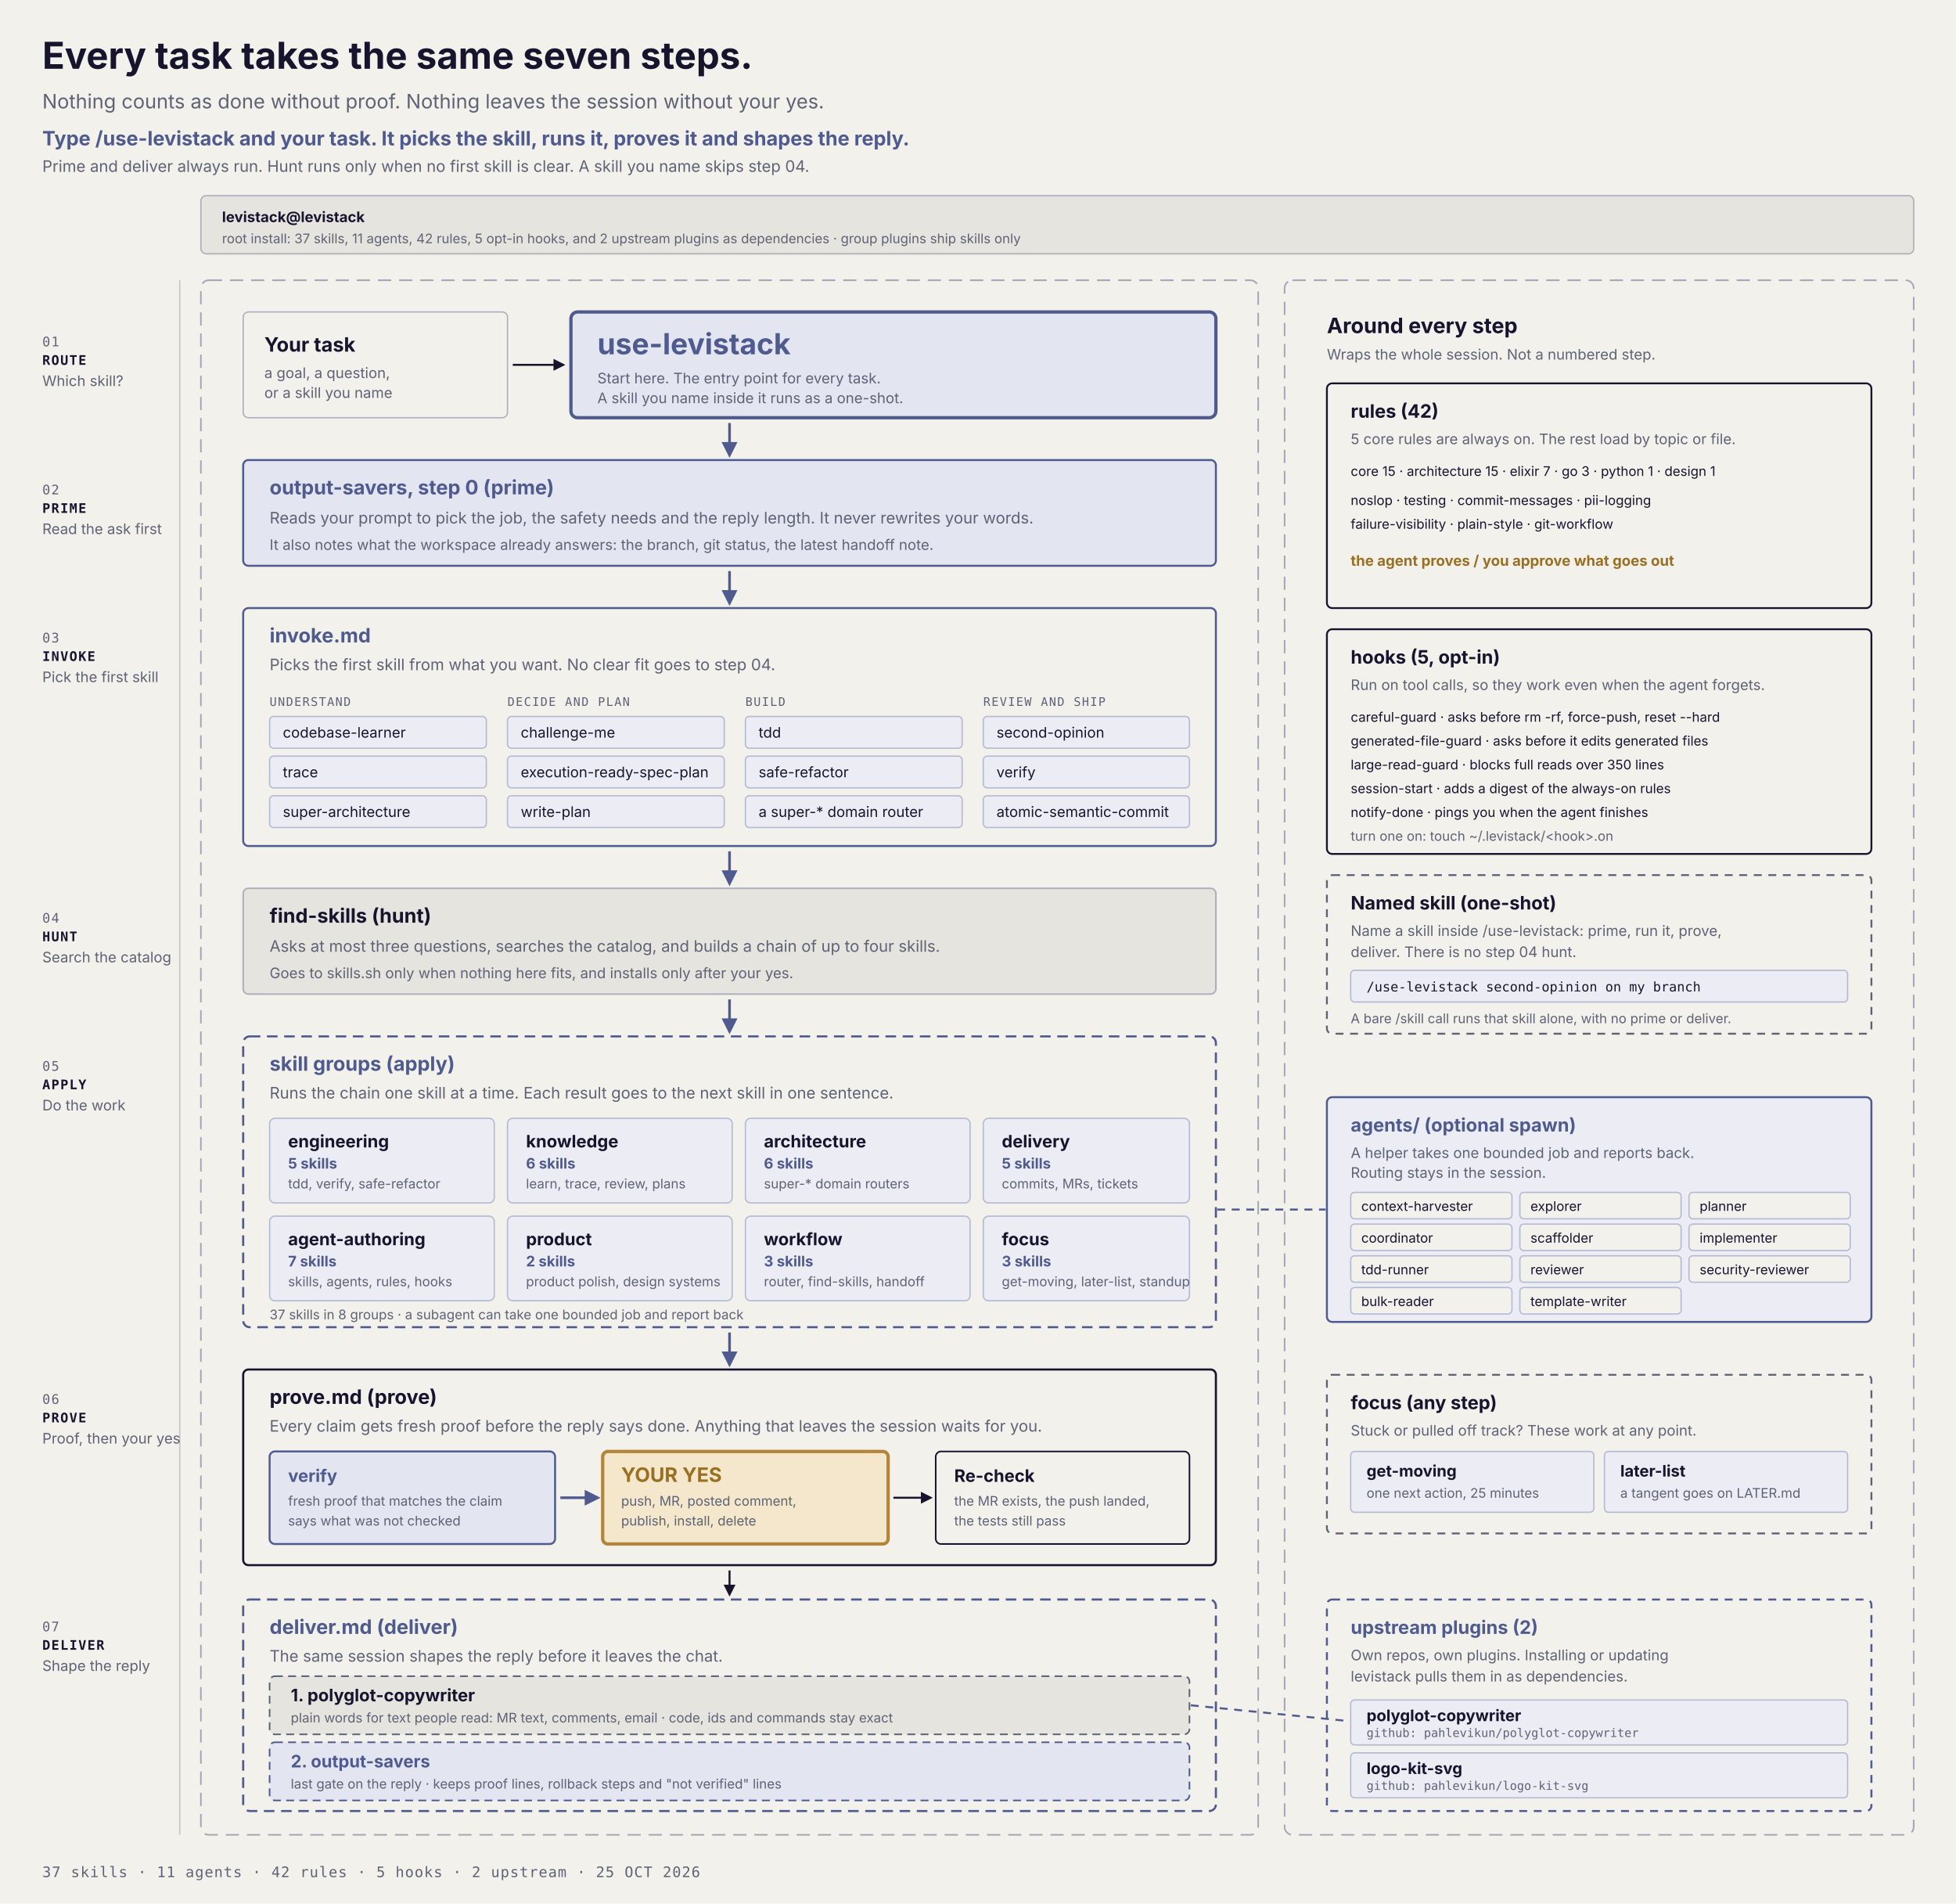
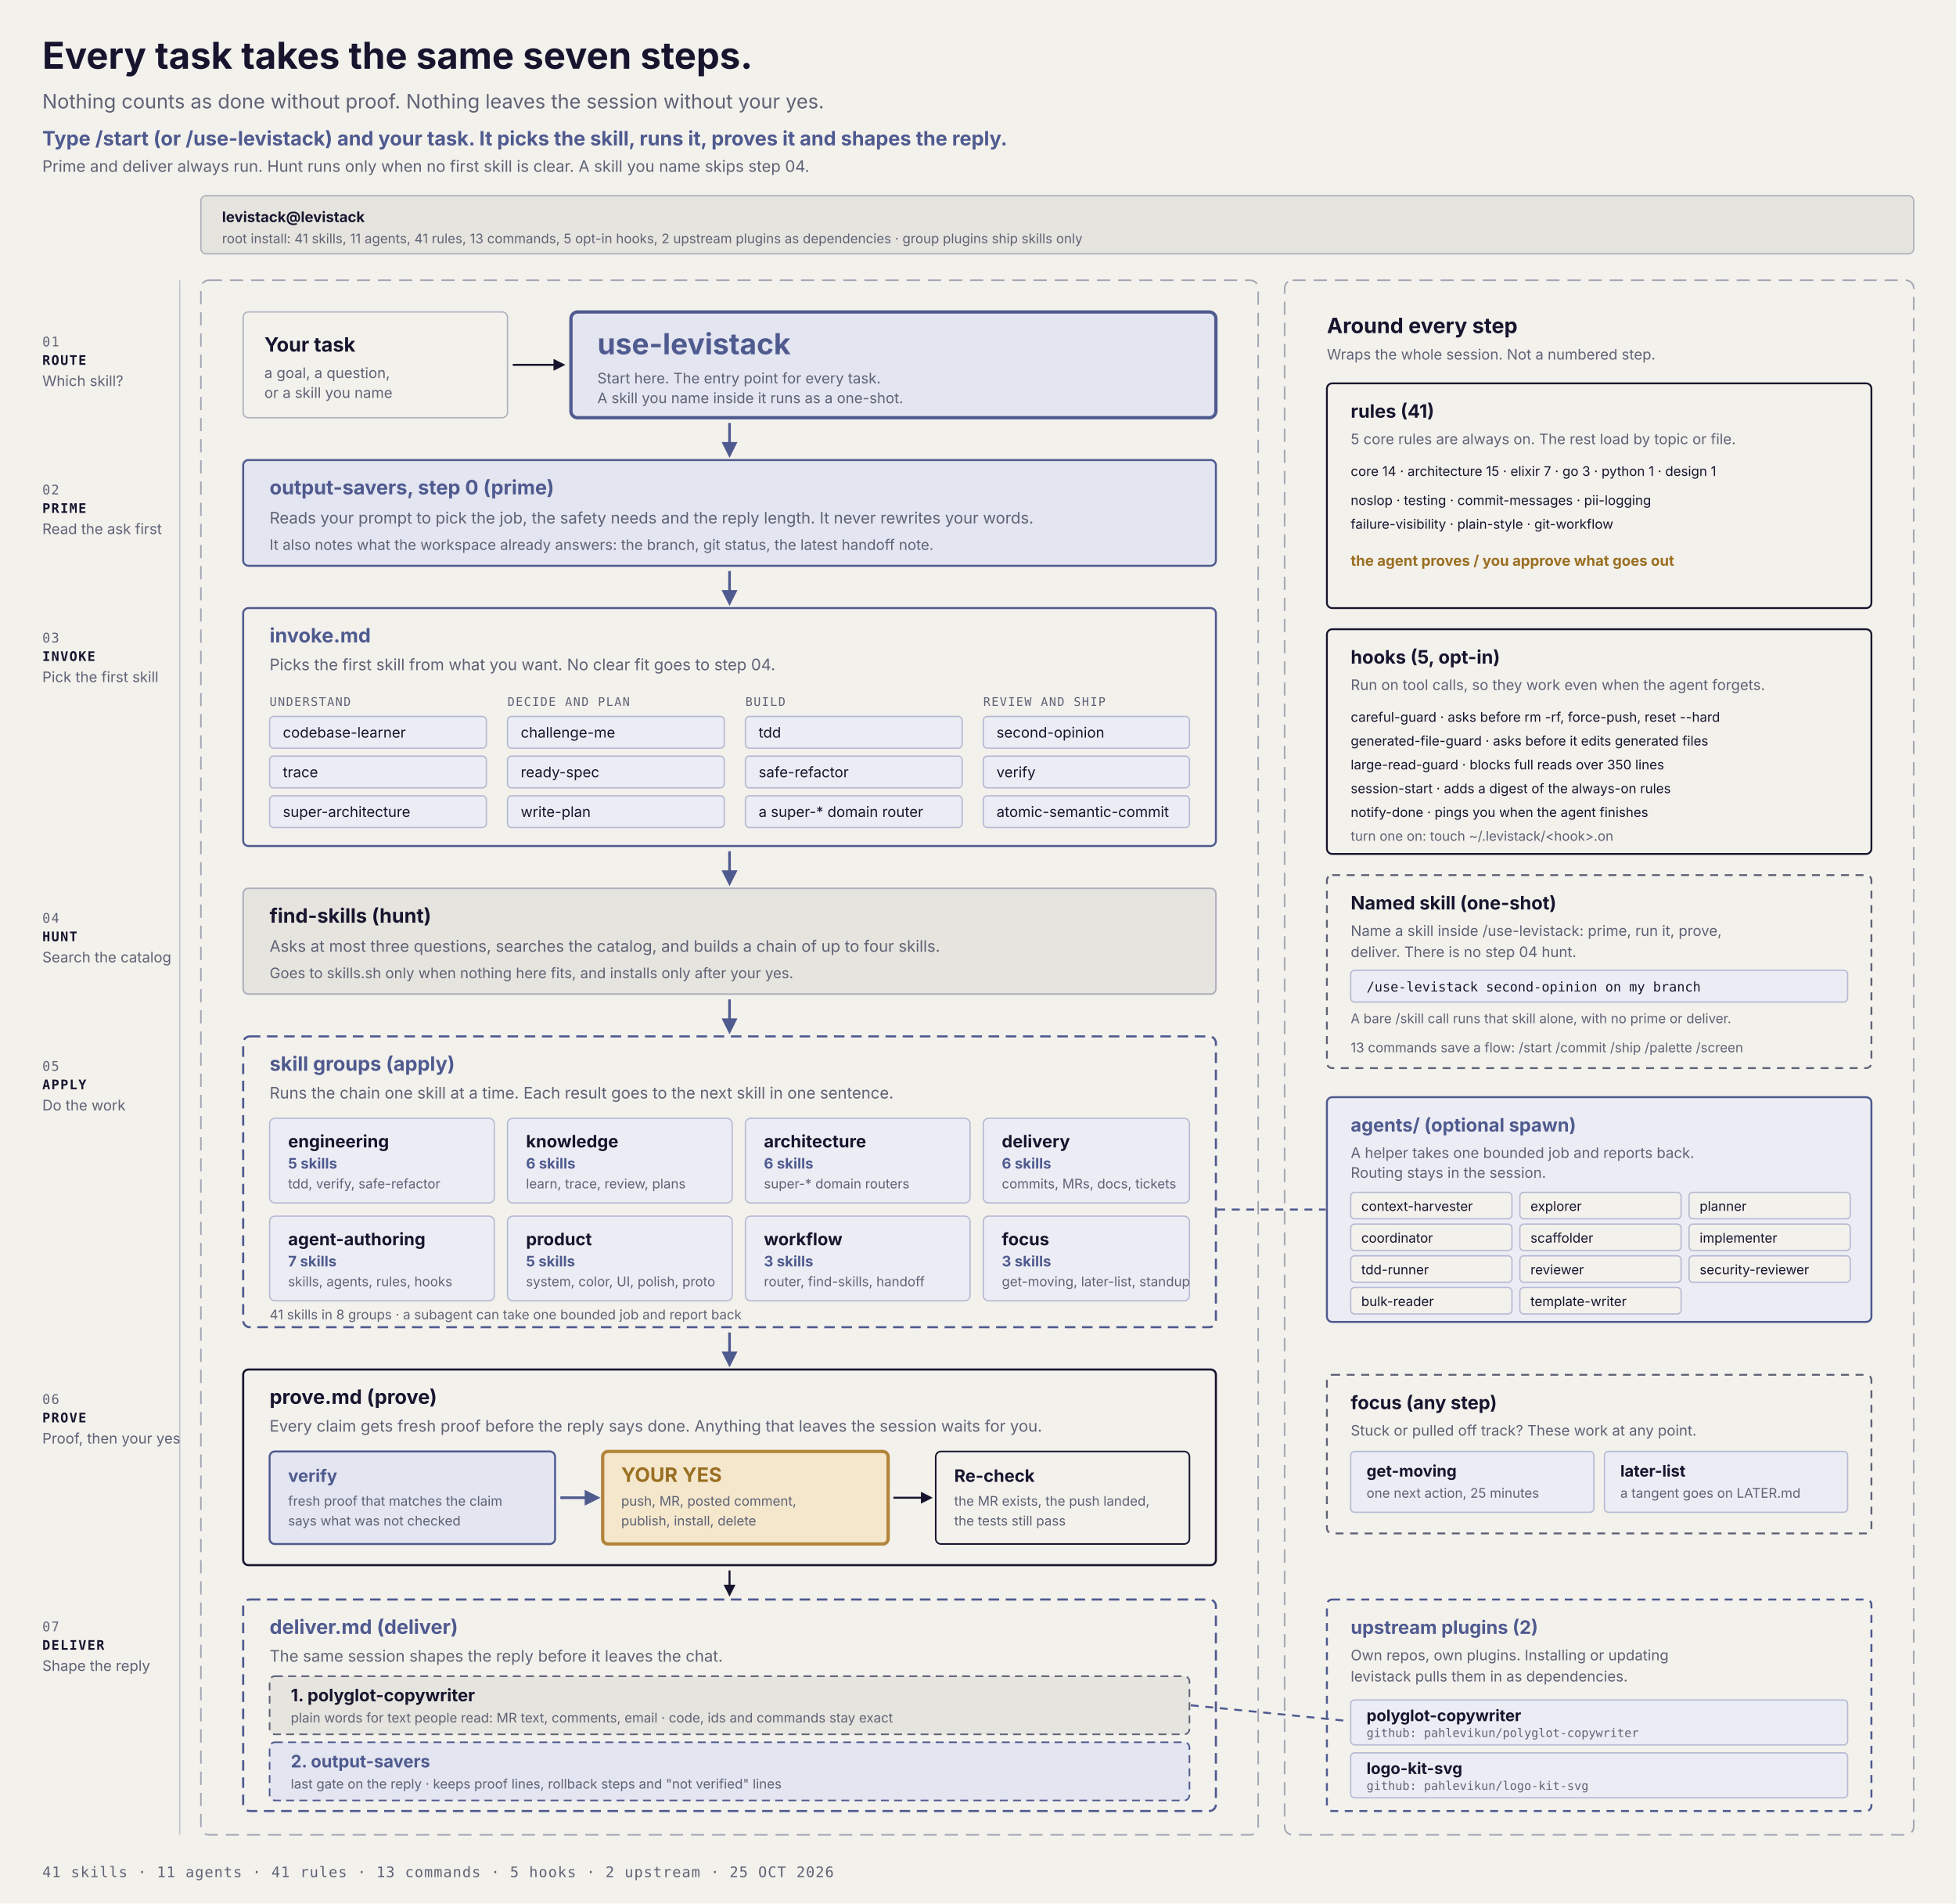
<svg xmlns="http://www.w3.org/2000/svg" width="1480" height="1440" viewBox="0 0 1480 1440" role="img" aria-labelledby="title desc">
  <defs>
    <marker id="arrow-ink" viewBox="0 0 10 10" refX="8" refY="5" markerWidth="6" markerHeight="6" orient="auto-start-reverse">
      <path d="M 0 0 L 10 5 L 0 10 z" fill="#17152E" />
    </marker>
    <marker id="arrow-blue" viewBox="0 0 10 10" refX="8" refY="5" markerWidth="6" markerHeight="6" orient="auto-start-reverse">
      <path d="M 0 0 L 10 5 L 0 10 z" fill="#4F5A8F" />
    </marker>
    <style>
      .sans { font-family: Inter, Helvetica, Arial, sans-serif; }
      .mono { font-family: "SFMono-Regular", Menlo, Consolas, monospace; }
      .ink { fill: #17152E; }
      .muted { fill: #5E6275; }
      .blue { fill: #4F5A8F; }
      .gold { fill: #9A6F22; }
      .inkline { stroke: #17152E; stroke-width: 1.5; fill: none; }
      .blueline { stroke: #4F5A8F; stroke-width: 2; fill: none; }
      .dash { stroke: #5E6275; stroke-width: 1.5; fill: none; stroke-dasharray: 6 5; }
      .bluedash { stroke: #4F5A8F; stroke-width: 1.5; fill: none; stroke-dasharray: 6 5; }
      .envline { stroke: #A3A6B4; stroke-width: 1.2; fill: none; stroke-dasharray: 10 6; }
      .chip { fill: #ECEDF4; stroke: #B5BAD3; stroke-width: 1; }
      .card { fill: #ECEDF4; stroke: #B5BAD3; stroke-width: 1; }
    </style>
  </defs>
  <rect width="1480" height="1440" fill="#F3F1EC" />
  <g class="sans">
    <text x="32" y="52" class="ink" font-size="28" font-weight="700">Every task takes the same seven steps.</text>
    <text x="32" y="82" class="muted" font-size="15">Nothing counts as done without proof. Nothing leaves the session without your yes.</text>
-     <text x="32" y="110" class="blue" font-size="15" font-weight="700">Type /use-levistack and your task. It picks the skill, runs it, proves it and shapes the reply.</text>
+     <text x="32" y="110" class="blue" font-size="15" font-weight="700">Type /start (or /use-levistack) and your task. It picks the skill, runs it, proves it and shapes the reply.</text>
    <text x="32" y="130" class="muted" font-size="12">Prime and deliver always run. Hunt runs only when no first skill is clear. A skill you name skips step 04.</text>
    <rect x="152" y="148" width="1296" height="44" rx="4" fill="#E6E4DE" stroke="#ADB0BC" />
    <text x="168" y="168" class="ink" font-size="11" font-weight="700">levistack@levistack</text>
-     <text x="168" y="184" class="muted" font-size="10">root install: 37 skills, 11 agents, 42 rules, 5 opt-in hooks, and 2 upstream plugins as dependencies · group plugins ship skills only</text>
+     <text x="168" y="184" class="muted" font-size="10">root install: 41 skills, 11 agents, 41 rules, 13 commands, 5 opt-in hooks, 2 upstream plugins as dependencies · group plugins ship skills only</text>
  </g>
  <rect x="152" y="212" width="800" height="1176" rx="6" class="envline" />
  <rect x="972" y="212" width="476" height="1176" rx="6" class="envline" />
  <line x1="136" y1="212" x2="136" y2="1388" stroke="#C3C5CD" stroke-width="1" />
  <g class="mono" font-size="10" letter-spacing="0.8">
    <text x="32" y="262" class="muted">01</text>
    <text x="32" y="276" class="ink" font-weight="700">ROUTE</text>
    <text x="32" y="374" class="muted">02</text>
    <text x="32" y="388" class="ink" font-weight="700">PRIME</text>
    <text x="32" y="486" class="muted">03</text>
    <text x="32" y="500" class="ink" font-weight="700">INVOKE</text>
    <text x="32" y="698" class="muted">04</text>
    <text x="32" y="712" class="ink" font-weight="700">HUNT</text>
    <text x="32" y="810" class="muted">05</text>
    <text x="32" y="824" class="ink" font-weight="700">APPLY</text>
    <text x="32" y="1062" class="muted">06</text>
    <text x="32" y="1076" class="ink" font-weight="700">PROVE</text>
    <text x="32" y="1234" class="muted">07</text>
    <text x="32" y="1248" class="ink" font-weight="700">DELIVER</text>
  </g>
  <g class="sans" font-size="11">
    <text x="32" y="292" class="muted">Which skill?</text>
    <text x="32" y="404" class="muted">Read the ask first</text>
    <text x="32" y="516" class="muted">Pick the first skill</text>
    <text x="32" y="728" class="muted">Search the catalog</text>
    <text x="32" y="840" class="muted">Do the work</text>
    <text x="32" y="1092" class="muted">Proof, then your yes</text>
    <text x="32" y="1264" class="muted">Shape the reply</text>
  </g>
  <g class="sans">
    <rect x="184" y="236" width="200" height="80" rx="4" fill="#F3F1EC" stroke="#ADB0BC" />
    <text x="200" y="266" class="ink" font-size="15" font-weight="700">Your task</text>
    <text x="200" y="286" class="muted" font-size="11">a goal, a question,</text>
    <text x="200" y="301" class="muted" font-size="11">or a skill you name</text>
    <line x1="388" y1="276" x2="426" y2="276" class="inkline" marker-end="url(#arrow-ink)" />
    <rect x="432" y="236" width="488" height="80" rx="5" fill="#E3E5F0" stroke="#4F5A8F" stroke-width="2.5" />
    <text x="452" y="268" class="blue" font-size="22" font-weight="700">use-levistack</text>
    <text x="452" y="290" class="muted" font-size="11">Start here. The entry point for every task.</text>
    <text x="452" y="305" class="muted" font-size="11">A skill you name inside it runs as a one-shot.</text>
  </g>
  <line x1="552" y1="320" x2="552" y2="344" class="blueline" marker-end="url(#arrow-blue)" />
  <g class="sans">
    <rect x="184" y="348" width="736" height="80" rx="4" fill="#E3E5F0" stroke="#4F5A8F" stroke-width="1.5" />
    <text x="204" y="374" class="blue" font-size="15" font-weight="700">output-savers, step 0 (prime)</text>
    <text x="204" y="396" class="muted" font-size="12">Reads your prompt to pick the job, the safety needs and the reply length. It never rewrites your words.</text>
    <text x="204" y="416" class="muted" font-size="11">It also notes what the workspace already answers: the branch, git status, the latest handoff note.</text>
  </g>
  <line x1="552" y1="432" x2="552" y2="456" class="blueline" marker-end="url(#arrow-blue)" />
  <g class="sans">
    <rect x="184" y="460" width="736" height="180" rx="4" fill="#F3F1EC" stroke="#4F5A8F" stroke-width="1.5" />
    <text x="204" y="486" class="blue" font-size="15" font-weight="700">invoke.md</text>
    <text x="204" y="507" class="muted" font-size="12">Picks the first skill from what you want. No clear fit goes to step 04.</text>
  </g>
  <g class="mono" font-size="9" letter-spacing="0.8">
    <text x="204" y="534" class="muted">UNDERSTAND</text>
    <text x="384" y="534" class="muted">DECIDE AND PLAN</text>
    <text x="564" y="534" class="muted">BUILD</text>
    <text x="744" y="534" class="muted">REVIEW AND SHIP</text>
  </g>
  <g class="sans" font-size="11">
    <rect x="204" y="542" width="164" height="24" rx="3" class="chip" />
    <text x="214" y="558" class="ink">codebase-learner</text>
    <rect x="204" y="572" width="164" height="24" rx="3" class="chip" />
    <text x="214" y="588" class="ink">trace</text>
    <rect x="204" y="602" width="164" height="24" rx="3" class="chip" />
    <text x="214" y="618" class="ink">super-architecture</text>
    <rect x="384" y="542" width="164" height="24" rx="3" class="chip" />
    <text x="394" y="558" class="ink">challenge-me</text>
    <rect x="384" y="572" width="164" height="24" rx="3" class="chip" />
-     <text x="394" y="588" class="ink">execution-ready-spec-plan</text>
+     <text x="394" y="588" class="ink">ready-spec</text>
    <rect x="384" y="602" width="164" height="24" rx="3" class="chip" />
    <text x="394" y="618" class="ink">write-plan</text>
    <rect x="564" y="542" width="164" height="24" rx="3" class="chip" />
    <text x="574" y="558" class="ink">tdd</text>
    <rect x="564" y="572" width="164" height="24" rx="3" class="chip" />
    <text x="574" y="588" class="ink">safe-refactor</text>
    <rect x="564" y="602" width="164" height="24" rx="3" class="chip" />
    <text x="574" y="618" class="ink">a super-* domain router</text>
    <rect x="744" y="542" width="156" height="24" rx="3" class="chip" />
    <text x="754" y="558" class="ink">second-opinion</text>
    <rect x="744" y="572" width="156" height="24" rx="3" class="chip" />
    <text x="754" y="588" class="ink">verify</text>
    <rect x="744" y="602" width="156" height="24" rx="3" class="chip" />
    <text x="754" y="618" class="ink">atomic-semantic-commit</text>
  </g>
  <line x1="552" y1="644" x2="552" y2="668" class="blueline" marker-end="url(#arrow-blue)" />
  <g class="sans">
    <rect x="184" y="672" width="736" height="80" rx="4" fill="#E6E4DE" stroke="#ADB0BC" stroke-width="1.2" />
    <text x="204" y="698" class="ink" font-size="15" font-weight="700">find-skills (hunt)</text>
    <text x="204" y="720" class="muted" font-size="12">Asks at most three questions, searches the catalog, and builds a chain of up to four skills.</text>
    <text x="204" y="740" class="muted" font-size="11">Goes to skills.sh only when nothing here fits, and installs only after your yes.</text>
  </g>
  <line x1="552" y1="756" x2="552" y2="780" class="blueline" marker-end="url(#arrow-blue)" />
  <g class="sans">
    <rect x="184" y="784" width="736" height="220" rx="5" fill="none" stroke="#4F5A8F" stroke-width="1.6" stroke-dasharray="8 5" />
    <text x="204" y="810" class="blue" font-size="15" font-weight="700">skill groups (apply)</text>
    <text x="204" y="831" class="muted" font-size="12">Runs the chain one skill at a time. Each result goes to the next skill in one sentence.</text>
    <rect x="204" y="846" width="170" height="64" rx="4" class="card" />
    <text x="218" y="868" class="ink" font-size="13" font-weight="700">engineering</text>
    <text x="218" y="884" class="blue" font-size="11" font-weight="700">5 skills</text>
    <text x="218" y="899" class="muted" font-size="10">tdd, verify, safe-refactor</text>
    <rect x="384" y="846" width="170" height="64" rx="4" class="card" />
    <text x="398" y="868" class="ink" font-size="13" font-weight="700">knowledge</text>
    <text x="398" y="884" class="blue" font-size="11" font-weight="700">6 skills</text>
    <text x="398" y="899" class="muted" font-size="10">learn, trace, review, plans</text>
    <rect x="564" y="846" width="170" height="64" rx="4" class="card" />
    <text x="578" y="868" class="ink" font-size="13" font-weight="700">architecture</text>
    <text x="578" y="884" class="blue" font-size="11" font-weight="700">6 skills</text>
    <text x="578" y="899" class="muted" font-size="10">super-* domain routers</text>
    <rect x="744" y="846" width="156" height="64" rx="4" class="card" />
    <text x="758" y="868" class="ink" font-size="13" font-weight="700">delivery</text>
-     <text x="758" y="884" class="blue" font-size="11" font-weight="700">5 skills</text>
-     <text x="758" y="899" class="muted" font-size="10">commits, MRs, tickets</text>
+     <text x="758" y="884" class="blue" font-size="11" font-weight="700">6 skills</text>
+     <text x="758" y="899" class="muted" font-size="10">commits, MRs, docs, tickets</text>
    <rect x="204" y="920" width="170" height="64" rx="4" class="card" />
    <text x="218" y="942" class="ink" font-size="13" font-weight="700">agent-authoring</text>
    <text x="218" y="958" class="blue" font-size="11" font-weight="700">7 skills</text>
    <text x="218" y="973" class="muted" font-size="10">skills, agents, rules, hooks</text>
    <rect x="384" y="920" width="170" height="64" rx="4" class="card" />
    <text x="398" y="942" class="ink" font-size="13" font-weight="700">product</text>
-     <text x="398" y="958" class="blue" font-size="11" font-weight="700">2 skills</text>
-     <text x="398" y="973" class="muted" font-size="10">product polish, design systems</text>
+     <text x="398" y="958" class="blue" font-size="11" font-weight="700">5 skills</text>
+     <text x="398" y="973" class="muted" font-size="10">system, color, UI, polish, proto</text>
    <rect x="564" y="920" width="170" height="64" rx="4" class="card" />
    <text x="578" y="942" class="ink" font-size="13" font-weight="700">workflow</text>
    <text x="578" y="958" class="blue" font-size="11" font-weight="700">3 skills</text>
    <text x="578" y="973" class="muted" font-size="10">router, find-skills, handoff</text>
    <rect x="744" y="920" width="156" height="64" rx="4" class="card" />
    <text x="758" y="942" class="ink" font-size="13" font-weight="700">focus</text>
    <text x="758" y="958" class="blue" font-size="11" font-weight="700">3 skills</text>
    <text x="758" y="973" class="muted" font-size="10">get-moving, later-list, standup</text>
-     <text x="204" y="998" class="muted" font-size="10">37 skills in 8 groups · a subagent can take one bounded job and report back</text>
+     <text x="204" y="998" class="muted" font-size="10">41 skills in 8 groups · a subagent can take one bounded job and report back</text>
  </g>
  <line x1="552" y1="1008" x2="552" y2="1032" class="blueline" marker-end="url(#arrow-blue)" />
  <g class="sans">
    <rect x="184" y="1036" width="736" height="148" rx="4" fill="#F3F1EC" stroke="#17152E" stroke-width="1.6" />
    <text x="204" y="1062" class="ink" font-size="15" font-weight="700">prove.md (prove)</text>
    <text x="204" y="1083" class="muted" font-size="12">Every claim gets fresh proof before the reply says done. Anything that leaves the session waits for you.</text>
    <rect x="204" y="1098" width="216" height="70" rx="4" fill="#E3E5F0" stroke="#4F5A8F" stroke-width="1.5" />
    <text x="218" y="1121" class="blue" font-size="13" font-weight="700">verify</text>
    <text x="218" y="1139" class="muted" font-size="10">fresh proof that matches the claim</text>
    <text x="218" y="1154" class="muted" font-size="10">says what was not checked</text>
    <line x1="424" y1="1133" x2="452" y2="1133" class="blueline" marker-end="url(#arrow-blue)" />
    <rect x="456" y="1098" width="216" height="70" rx="4" fill="#F4E7CC" stroke="#B2853A" stroke-width="2.5" />
    <text x="470" y="1121" class="gold" font-size="15" font-weight="700">YOUR YES</text>
    <text x="470" y="1139" class="muted" font-size="10">push, MR, posted comment,</text>
    <text x="470" y="1154" class="muted" font-size="10">publish, install, delete</text>
    <line x1="676" y1="1133" x2="704" y2="1133" class="inkline" marker-end="url(#arrow-ink)" />
    <rect x="708" y="1098" width="192" height="70" rx="4" fill="#F3F1EC" stroke="#17152E" stroke-width="1.2" />
    <text x="722" y="1121" class="ink" font-size="13" font-weight="700">Re-check</text>
    <text x="722" y="1139" class="muted" font-size="10">the MR exists, the push landed,</text>
    <text x="722" y="1154" class="muted" font-size="10">the tests still pass</text>
  </g>
  <line x1="552" y1="1188" x2="552" y2="1206" class="inkline" marker-end="url(#arrow-ink)" />
  <g class="sans">
    <rect x="184" y="1210" width="736" height="160" rx="5" fill="none" stroke="#4F5A8F" stroke-width="1.6" stroke-dasharray="8 5" />
    <text x="204" y="1236" class="blue" font-size="15" font-weight="700">deliver.md (deliver)</text>
    <text x="204" y="1257" class="muted" font-size="12">The same session shapes the reply before it leaves the chat.</text>
    <rect x="204" y="1268" width="696" height="44" rx="4" fill="#E6E4DE" stroke="#5E6275" stroke-width="1.2" stroke-dasharray="6 4" />
    <text x="220" y="1287" class="ink" font-size="13" font-weight="700">1. polyglot-copywriter</text>
    <text x="220" y="1303" class="muted" font-size="10">plain words for text people read: MR text, comments, email · code, ids and commands stay exact</text>
    <rect x="204" y="1318" width="696" height="44" rx="4" fill="#E3E5F0" stroke="#4F5A8F" stroke-width="1.2" stroke-dasharray="6 4" />
    <text x="220" y="1337" class="blue" font-size="13" font-weight="700">2. output-savers</text>
    <text x="220" y="1353" class="muted" font-size="10">last gate on the reply · keeps proof lines, rollback steps and "not verified" lines</text>
  </g>
  <g class="sans">
    <text x="1004" y="252" class="ink" font-size="16" font-weight="700">Around every step</text>
    <text x="1004" y="272" class="muted" font-size="11">Wraps the whole session. Not a numbered step.</text>
    <rect x="1004" y="290" width="412" height="170" rx="4" fill="#F3F1EC" stroke="#17152E" stroke-width="1.4" />
-     <text x="1022" y="316" class="ink" font-size="14" font-weight="700">rules (42)</text>
+     <text x="1022" y="316" class="ink" font-size="14" font-weight="700">rules (41)</text>
    <text x="1022" y="336" class="muted" font-size="11">5 core rules are always on. The rest load by topic or file.</text>
-     <text x="1022" y="360" class="ink" font-size="10">core 15 · architecture 15 · elixir 7 · go 3 · python 1 · design 1</text>
+     <text x="1022" y="360" class="ink" font-size="10">core 14 · architecture 15 · elixir 7 · go 3 · python 1 · design 1</text>
    <text x="1022" y="382" class="ink" font-size="10">noslop · testing · commit-messages · pii-logging</text>
    <text x="1022" y="400" class="ink" font-size="10">failure-visibility · plain-style · git-workflow</text>
    <text x="1022" y="428" class="gold" font-size="11" font-weight="700">the agent proves / you approve what goes out</text>
    <rect x="1004" y="476" width="412" height="170" rx="4" fill="#F3F1EC" stroke="#17152E" stroke-width="1.4" />
    <text x="1022" y="502" class="ink" font-size="14" font-weight="700">hooks (5, opt-in)</text>
    <text x="1022" y="522" class="muted" font-size="11">Run on tool calls, so they work even when the agent forgets.</text>
    <text x="1022" y="546" class="ink" font-size="10">careful-guard · asks before rm -rf, force-push, reset --hard</text>
    <text x="1022" y="564" class="ink" font-size="10">generated-file-guard · asks before it edits generated files</text>
    <text x="1022" y="582" class="ink" font-size="10">large-read-guard · blocks full reads over 350 lines</text>
    <text x="1022" y="600" class="ink" font-size="10">session-start · adds a digest of the always-on rules</text>
    <text x="1022" y="618" class="ink" font-size="10">notify-done · pings you when the agent finishes</text>
    <text x="1022" y="636" class="muted" font-size="10">turn one on: touch ~/.levistack/&lt;hook&gt;.on</text>
-     <rect x="1004" y="662" width="412" height="120" rx="4" fill="none" stroke="#5E6275" stroke-width="1.4" stroke-dasharray="6 5" />
+     <rect x="1004" y="662" width="412" height="146" rx="4" fill="none" stroke="#5E6275" stroke-width="1.4" stroke-dasharray="6 5" />
    <text x="1022" y="688" class="ink" font-size="14" font-weight="700">Named skill (one-shot)</text>
    <text x="1022" y="708" class="muted" font-size="11">Name a skill inside /use-levistack: prime, run it, prove,</text>
    <text x="1022" y="724" class="muted" font-size="11">deliver. There is no step 04 hunt.</text>
    <rect x="1022" y="734" width="376" height="24" rx="3" class="chip" />
    <text x="1034" y="750" class="mono ink" font-size="10">/use-levistack second-opinion on my branch</text>
    <text x="1022" y="774" class="muted" font-size="10">A bare /skill call runs that skill alone, with no prime or deliver.</text>
+     <text x="1022" y="796" class="muted" font-size="10">13 commands save a flow: /start /commit /ship /palette /screen</text>
    <rect x="1004" y="830" width="412" height="170" rx="4" fill="#ECEDF4" stroke="#4F5A8F" stroke-width="1.5" />
    <text x="1022" y="856" class="blue" font-size="14" font-weight="700">agents/ (optional spawn)</text>
    <text x="1022" y="876" class="muted" font-size="11">A helper takes one bounded job and reports back.</text>
    <text x="1022" y="891" class="muted" font-size="11">Routing stays in the session.</text>
  </g>
  <g class="sans" font-size="10">
    <rect x="1022" y="902" width="122" height="20" rx="3" fill="#F3F1EC" stroke="#B5BAD3" />
    <text x="1030" y="916" class="ink">context-harvester</text>
    <rect x="1150" y="902" width="122" height="20" rx="3" fill="#F3F1EC" stroke="#B5BAD3" />
    <text x="1158" y="916" class="ink">explorer</text>
    <rect x="1278" y="902" width="122" height="20" rx="3" fill="#F3F1EC" stroke="#B5BAD3" />
    <text x="1286" y="916" class="ink">planner</text>
    <rect x="1022" y="926" width="122" height="20" rx="3" fill="#F3F1EC" stroke="#B5BAD3" />
    <text x="1030" y="940" class="ink">coordinator</text>
    <rect x="1150" y="926" width="122" height="20" rx="3" fill="#F3F1EC" stroke="#B5BAD3" />
    <text x="1158" y="940" class="ink">scaffolder</text>
    <rect x="1278" y="926" width="122" height="20" rx="3" fill="#F3F1EC" stroke="#B5BAD3" />
    <text x="1286" y="940" class="ink">implementer</text>
    <rect x="1022" y="950" width="122" height="20" rx="3" fill="#F3F1EC" stroke="#B5BAD3" />
    <text x="1030" y="964" class="ink">tdd-runner</text>
    <rect x="1150" y="950" width="122" height="20" rx="3" fill="#F3F1EC" stroke="#B5BAD3" />
    <text x="1158" y="964" class="ink">reviewer</text>
    <rect x="1278" y="950" width="122" height="20" rx="3" fill="#F3F1EC" stroke="#B5BAD3" />
    <text x="1286" y="964" class="ink">security-reviewer</text>
    <rect x="1022" y="974" width="122" height="20" rx="3" fill="#F3F1EC" stroke="#B5BAD3" />
    <text x="1030" y="988" class="ink">bulk-reader</text>
    <rect x="1150" y="974" width="122" height="20" rx="3" fill="#F3F1EC" stroke="#B5BAD3" />
    <text x="1158" y="988" class="ink">template-writer</text>
  </g>
  <line x1="921" y1="915" x2="1003" y2="915" class="bluedash" />
  <g class="sans">
    <rect x="1004" y="1040" width="412" height="120" rx="4" fill="none" stroke="#5E6275" stroke-width="1.4" stroke-dasharray="6 5" />
    <text x="1022" y="1066" class="ink" font-size="14" font-weight="700">focus (any step)</text>
    <text x="1022" y="1086" class="muted" font-size="11">Stuck or pulled off track? These work at any point.</text>
    <rect x="1022" y="1098" width="184" height="46" rx="3" class="chip" />
    <text x="1034" y="1117" class="ink" font-size="12" font-weight="700">get-moving</text>
    <text x="1034" y="1133" class="muted" font-size="10">one next action, 25 minutes</text>
    <rect x="1214" y="1098" width="184" height="46" rx="3" class="chip" />
    <text x="1226" y="1117" class="ink" font-size="12" font-weight="700">later-list</text>
    <text x="1226" y="1133" class="muted" font-size="10">a tangent goes on LATER.md</text>
    <rect x="1004" y="1210" width="412" height="160" rx="4" fill="none" stroke="#4F5A8F" stroke-width="1.5" stroke-dasharray="6 5" />
    <text x="1022" y="1236" class="blue" font-size="14" font-weight="700">upstream plugins (2)</text>
    <text x="1022" y="1256" class="muted" font-size="11">Own repos, own plugins. Installing or updating</text>
    <text x="1022" y="1272" class="muted" font-size="11">levistack pulls them in as dependencies.</text>
    <rect x="1022" y="1286" width="376" height="34" rx="3" class="chip" />
    <text x="1034" y="1302" class="ink" font-size="12" font-weight="700">polyglot-copywriter</text>
    <text x="1034" y="1314" class="mono muted" font-size="9">github: pahlevikun/polyglot-copywriter</text>
    <rect x="1022" y="1326" width="376" height="34" rx="3" class="chip" />
    <text x="1034" y="1342" class="ink" font-size="12" font-weight="700">logo-kit-svg</text>
    <text x="1034" y="1354" class="mono muted" font-size="9">github: pahlevikun/logo-kit-svg</text>
  </g>
  <line x1="901" y1="1290" x2="1021" y2="1302" class="bluedash" />
-   <text x="32" y="1420" class="mono muted" font-size="11" letter-spacing="0.6">37 skills · 11 agents · 42 rules · 5 hooks · 2 upstream · 25 OCT 2026</text>
+   <text x="32" y="1420" class="mono muted" font-size="11" letter-spacing="0.6">41 skills · 11 agents · 41 rules · 13 commands · 5 hooks · 2 upstream · 25 OCT 2026</text>
</svg>
